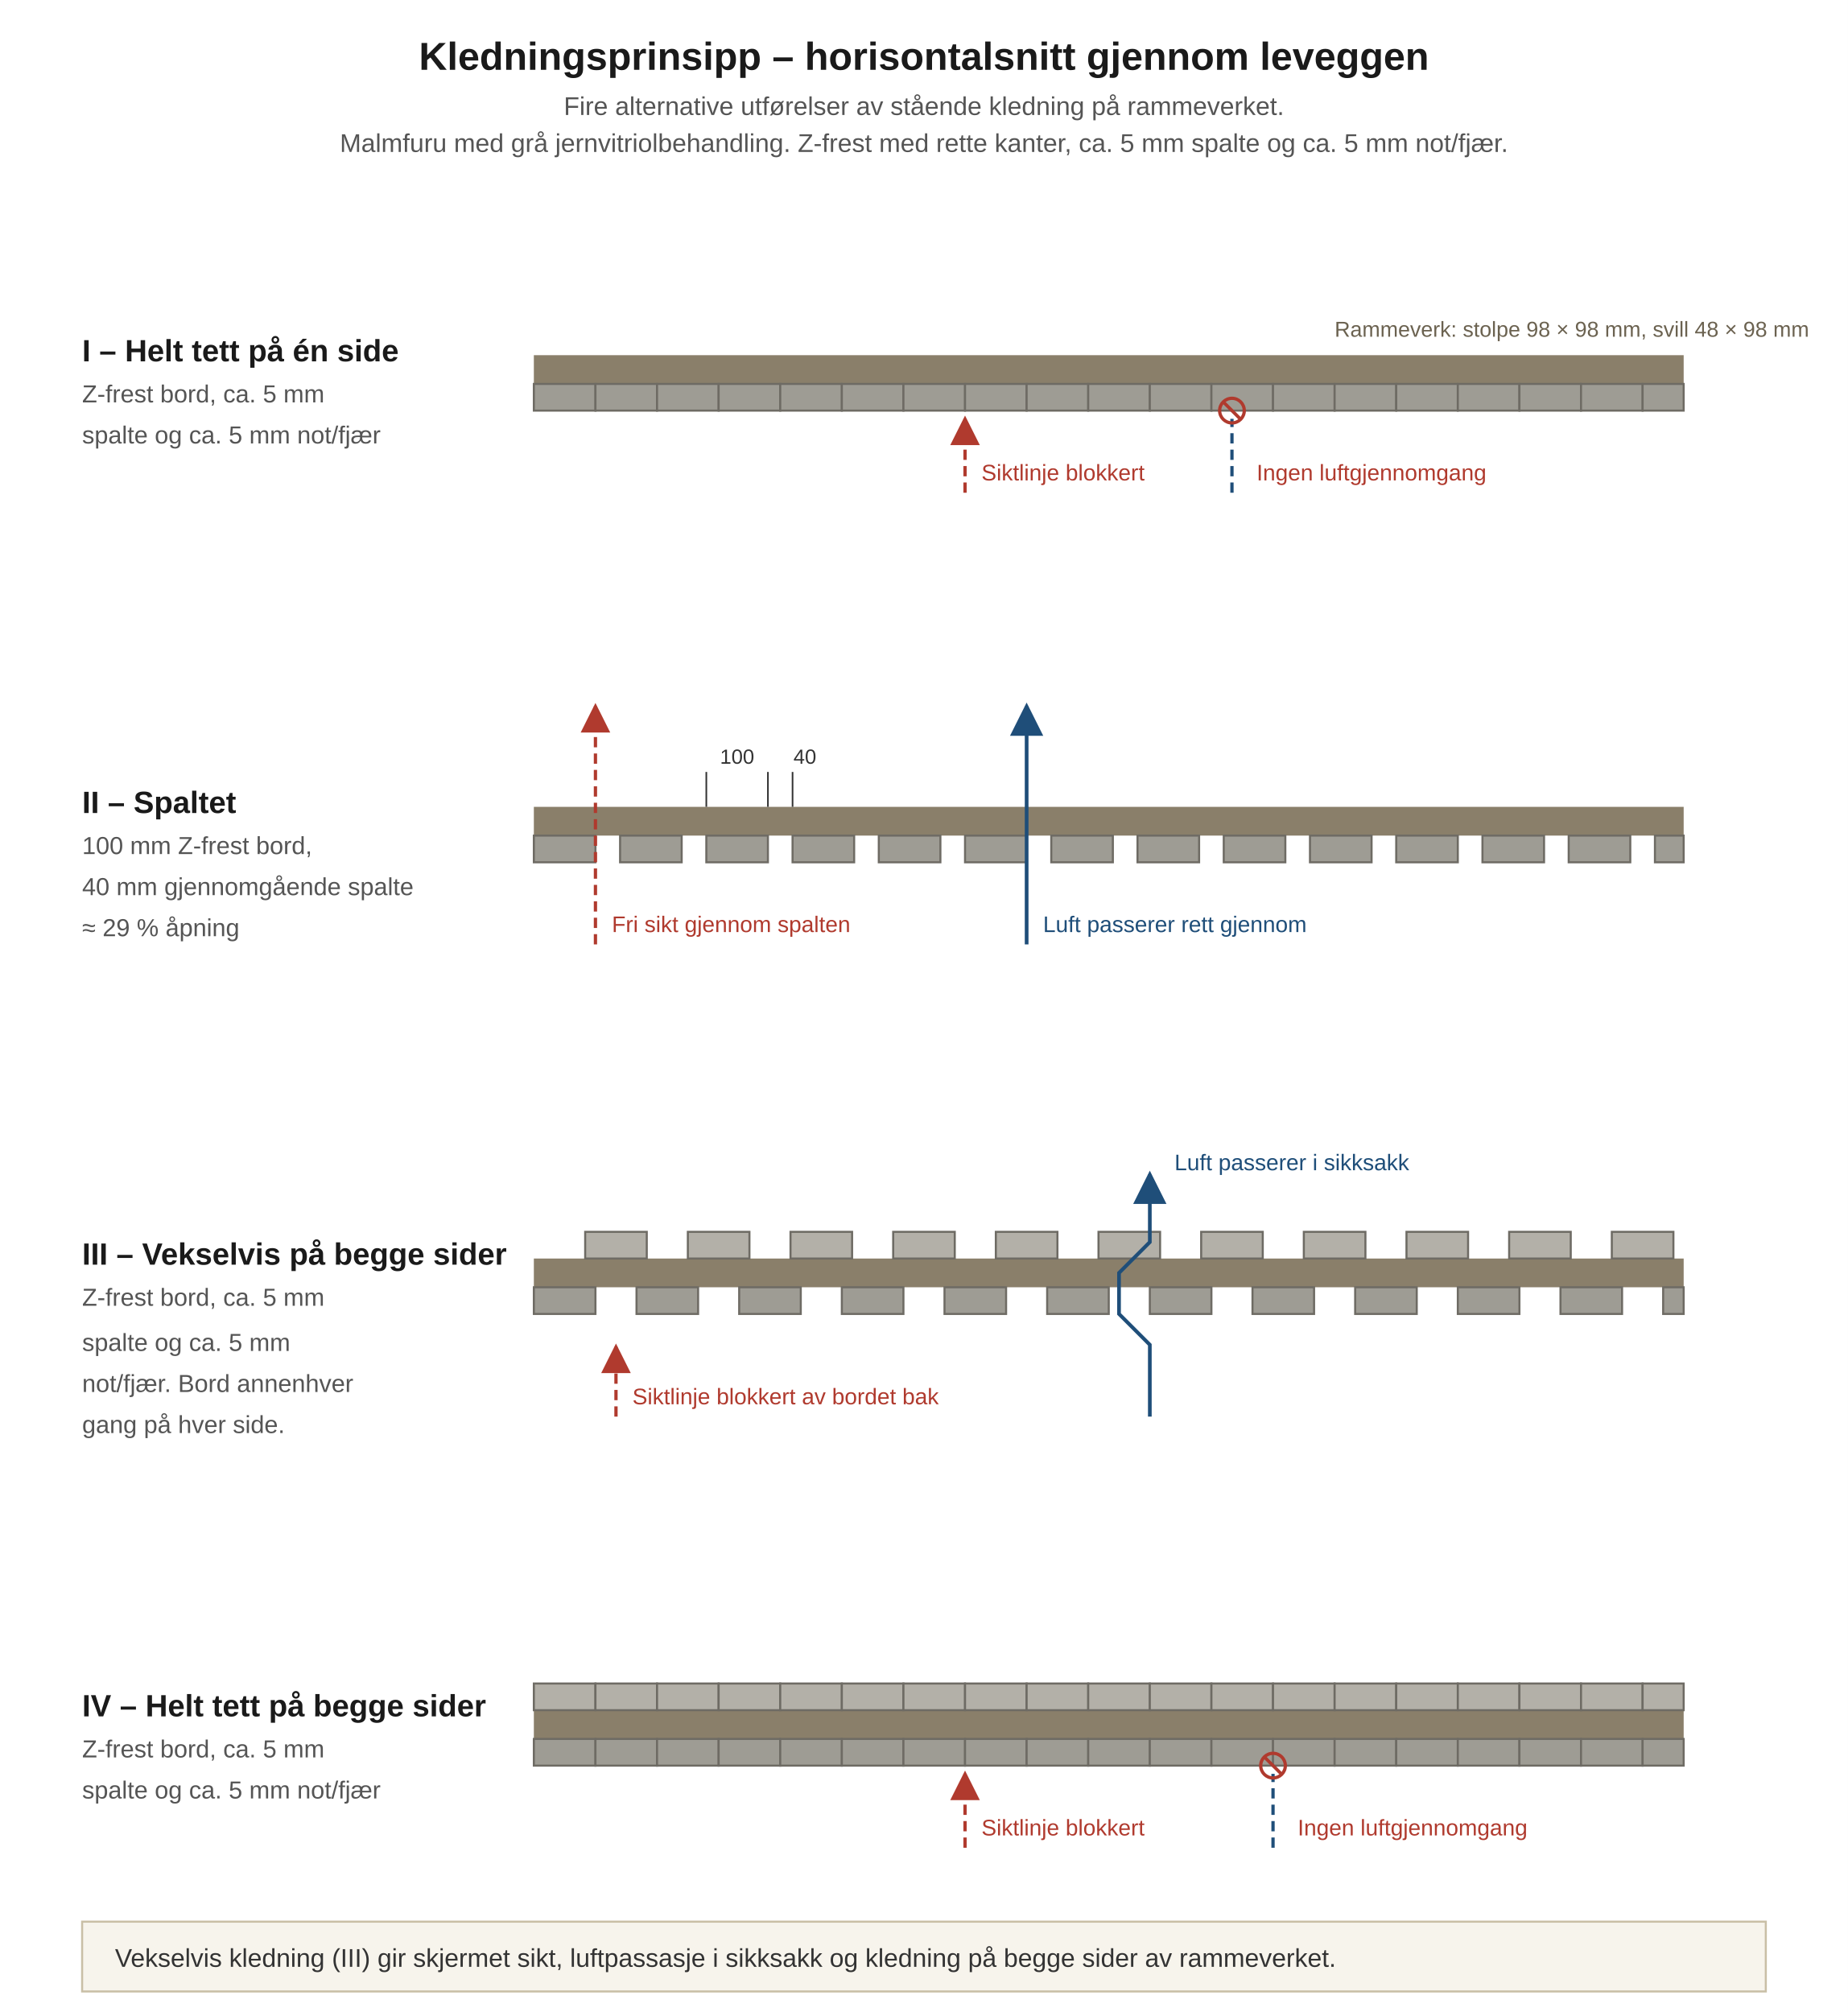
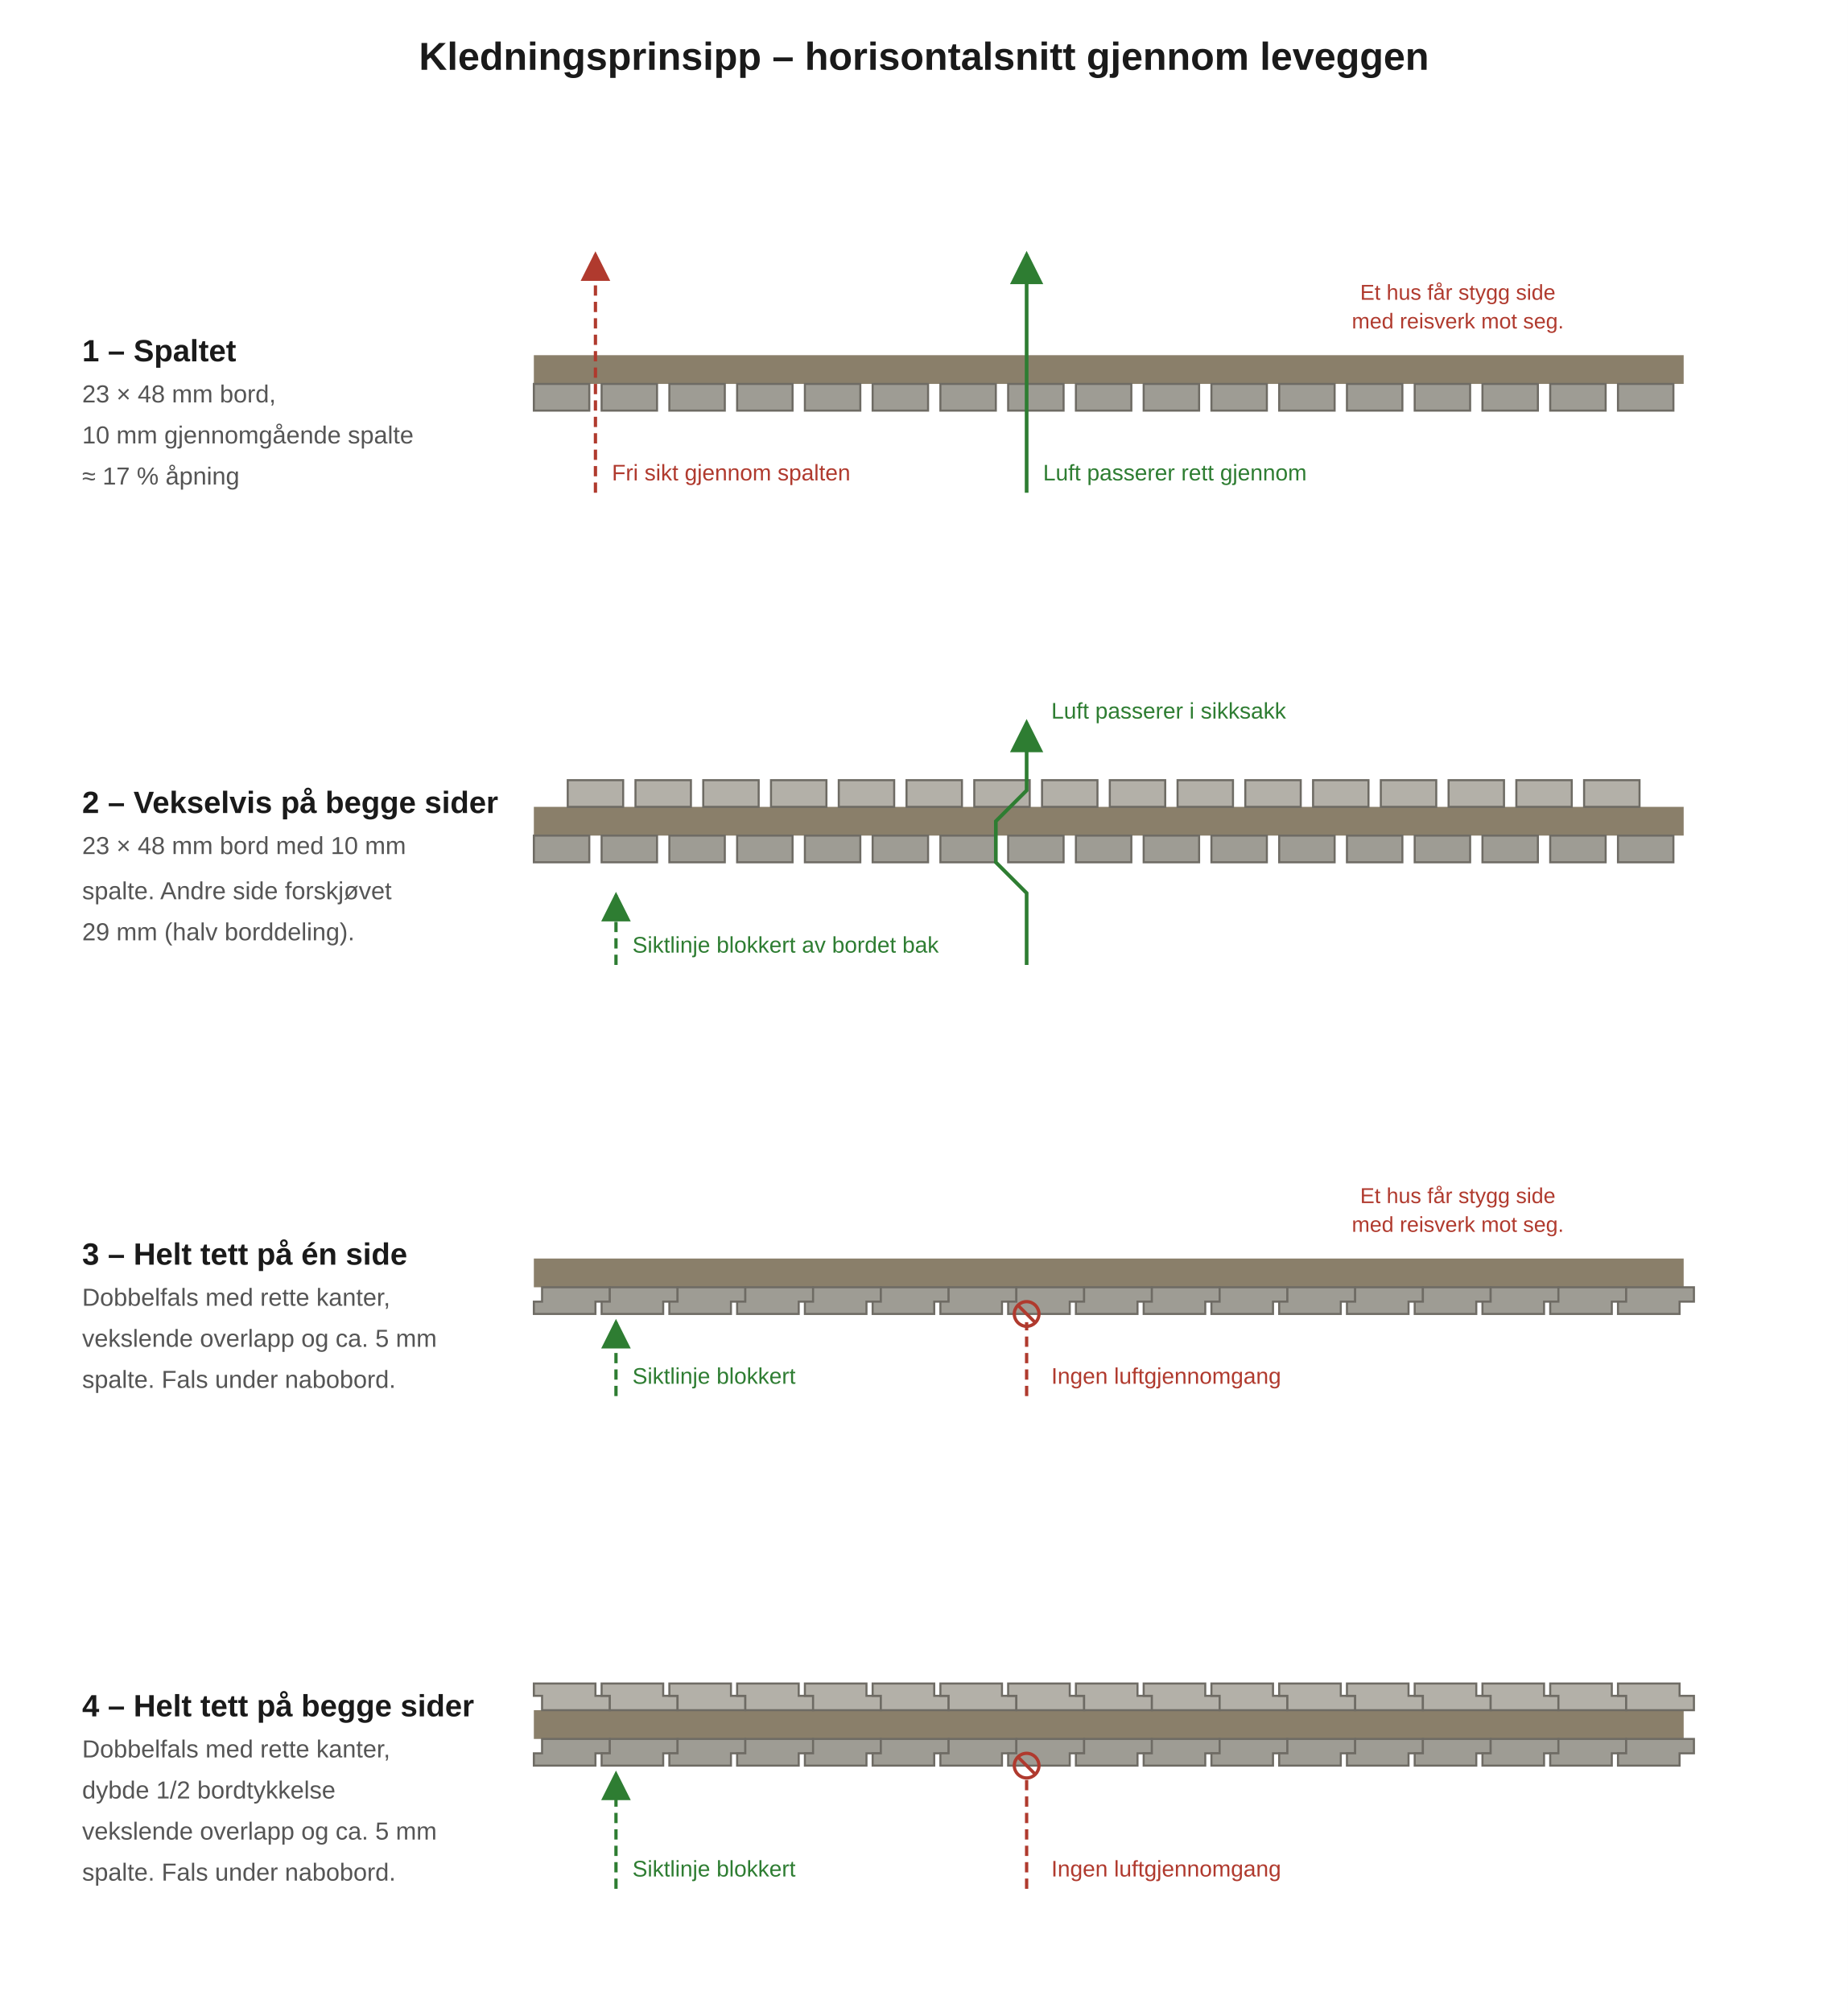
<svg xmlns="http://www.w3.org/2000/svg" viewBox="0 0 900 980" width="900" height="980" font-family="Segoe UI, Arial, Helvetica, sans-serif" role="img" aria-label="Horisontalsnitt gjennom leveggen som viser fire kledningsprinsipper: tett på én side, spaltet, vekselvis og tett på begge sider">
  <defs>
    <marker id="pilRod" markerWidth="9" markerHeight="9" refX="8" refY="4.5" orient="auto">
      <path d="M0,0 L9,4.5 L0,9 z" fill="#b03a2e" />
    </marker>
-     <marker id="pilBla" markerWidth="9" markerHeight="9" refX="8" refY="4.5" orient="auto">
-       <path d="M0,0 L9,4.5 L0,9 z" fill="#1f4e79" />
+     <marker id="pilGron" markerWidth="9" markerHeight="9" refX="8" refY="4.5" orient="auto">
+       <path d="M0,0 L9,4.5 L0,9 z" fill="#2e7d32" />
    </marker>
+     <path id="bordMedDobbelfals" d="M0,0 H30 V6 H37 V13 H4 V6 H0 Z" />
  </defs>
  <rect width="900" height="980" fill="#ffffff" />
  <text x="450" y="34" text-anchor="middle" font-size="19" font-weight="600" fill="#1a1a1a">Kledningsprinsipp – horisontalsnitt gjennom leveggen</text>
-   <text x="450" y="56" text-anchor="middle" font-size="12.5" fill="#555">Fire alternative utførelser av stående kledning på rammeverket.</text>
-   <text x="450" y="74" text-anchor="middle" font-size="12.5" fill="#555">Malmfuru med grå jernvitriolbehandling. Z-frest med rette kanter, ca. 5 mm spalte og ca. 5 mm not/fjær.</text>
-   <text x="40" y="176" font-size="15" font-weight="600" fill="#1a1a1a">I – Helt tett på én side</text>
-   <text x="40" y="196" font-size="12" fill="#555">Z-frest bord, ca. 5 mm</text>
-   <text x="40" y="216" font-size="12" fill="#555">spalte og ca. 5 mm not/fjær</text>
+   <text x="710" y="146" text-anchor="middle" font-size="10.5" fill="#b03a2e">Et hus får stygg side</text>
+   <text x="710" y="160" text-anchor="middle" font-size="10.5" fill="#b03a2e">med reisverk mot seg.</text>
+   <text x="40" y="176" font-size="15" font-weight="600" fill="#1a1a1a">1 – Spaltet</text>
+   <text x="40" y="196" font-size="12" fill="#555">23 × 48 mm bord,</text>
+   <text x="40" y="216" font-size="12" fill="#555">10 mm gjennomgående spalte</text>
+   <text x="40" y="236" font-size="12" fill="#555">≈ 17 % åpning</text>
  <line x1="260" y1="180" x2="820" y2="180" stroke="#8a7f6a" stroke-width="14" />
-   <text x="650" y="164" font-size="10.5" fill="#6b6250">Rammeverk: stolpe 98 × 98 mm, svill 48 × 98 mm</text>
  <g fill="#9e9c94" stroke="#6e6b64" stroke-width="1">
-     <rect x="260" y="187" width="30" height="13" />
-     <rect x="290" y="187" width="30" height="13" />
-     <rect x="320" y="187" width="30" height="13" />
-     <rect x="350" y="187" width="30" height="13" />
-     <rect x="380" y="187" width="30" height="13" />
-     <rect x="410" y="187" width="30" height="13" />
-     <rect x="440" y="187" width="30" height="13" />
-     <rect x="470" y="187" width="30" height="13" />
-     <rect x="500" y="187" width="30" height="13" />
-     <rect x="530" y="187" width="30" height="13" />
-     <rect x="560" y="187" width="30" height="13" />
-     <rect x="590" y="187" width="30" height="13" />
-     <rect x="620" y="187" width="30" height="13" />
-     <rect x="650" y="187" width="30" height="13" />
-     <rect x="680" y="187" width="30" height="13" />
-     <rect x="710" y="187" width="30" height="13" />
-     <rect x="740" y="187" width="30" height="13" />
-     <rect x="770" y="187" width="30" height="13" />
-     <rect x="800" y="187" width="20" height="13" />
+     <rect x="260" y="187" width="27" height="13" />
+     <rect x="293" y="187" width="27" height="13" />
+     <rect x="326" y="187" width="27" height="13" />
+     <rect x="359" y="187" width="27" height="13" />
+     <rect x="392" y="187" width="27" height="13" />
+     <rect x="425" y="187" width="27" height="13" />
+     <rect x="458" y="187" width="27" height="13" />
+     <rect x="491" y="187" width="27" height="13" />
+     <rect x="524" y="187" width="27" height="13" />
+     <rect x="557" y="187" width="27" height="13" />
+     <rect x="590" y="187" width="27" height="13" />
+     <rect x="623" y="187" width="27" height="13" />
+     <rect x="656" y="187" width="27" height="13" />
+     <rect x="689" y="187" width="27" height="13" />
+     <rect x="722" y="187" width="27" height="13" />
+     <rect x="755" y="187" width="27" height="13" />
+     <rect x="788" y="187" width="27" height="13" />
  </g>
-   <line x1="470" y1="240" x2="470" y2="204" stroke="#b03a2e" stroke-width="1.6" stroke-dasharray="5 3" marker-end="url(#pilRod)" />
-   <text x="478" y="234" font-size="11" fill="#b03a2e">Siktlinje blokkert</text>
-   <line x1="600" y1="240" x2="600" y2="204" stroke="#1f4e79" stroke-width="1.6" stroke-dasharray="5 3" />
-   <circle cx="600" cy="200" r="6" fill="none" stroke="#b03a2e" stroke-width="1.6" />
-   <line x1="596" y1="196" x2="604" y2="204" stroke="#b03a2e" stroke-width="1.6" />
-   <text x="612" y="234" font-size="11" fill="#b03a2e">Ingen luftgjennomgang</text>
-   <text x="40" y="396" font-size="15" font-weight="600" fill="#1a1a1a">II – Spaltet</text>
-   <text x="40" y="416" font-size="12" fill="#555">100 mm Z-frest bord,</text>
-   <text x="40" y="436" font-size="12" fill="#555">40 mm gjennomgående spalte</text>
-   <text x="40" y="456" font-size="12" fill="#555">≈ 29 % åpning</text>
+   <line x1="290" y1="240" x2="290" y2="124" stroke="#b03a2e" stroke-width="1.6" stroke-dasharray="5 3" marker-end="url(#pilRod)" />
+   <text x="298" y="234" font-size="11" fill="#b03a2e">Fri sikt gjennom spalten</text>
+   <line x1="500" y1="240" x2="500" y2="124" stroke="#2e7d32" stroke-width="1.8" marker-end="url(#pilGron)" />
+   <text x="508" y="234" font-size="11" fill="#2e7d32">Luft passerer rett gjennom</text>
+   <text x="40" y="396" font-size="15" font-weight="600" fill="#1a1a1a">2 – Vekselvis på begge sider</text>
+   <text x="40" y="416" font-size="12" fill="#555">23 × 48 mm bord med 10 mm</text>
+   <text x="40" y="438" font-size="12" fill="#555">spalte. Andre side forskjøvet</text>
+   <text x="40" y="458" font-size="12" fill="#555">29 mm (halv borddeling).</text>
  <line x1="260" y1="400" x2="820" y2="400" stroke="#8a7f6a" stroke-width="14" />
-   <g fill="#9e9c94" stroke="#6e6b64" stroke-width="1">
-     <rect x="260" y="407" width="30" height="13" />
-     <rect x="302" y="407" width="30" height="13" />
-     <rect x="344" y="407" width="30" height="13" />
-     <rect x="386" y="407" width="30" height="13" />
-     <rect x="428" y="407" width="30" height="13" />
-     <rect x="470" y="407" width="30" height="13" />
-     <rect x="512" y="407" width="30" height="13" />
-     <rect x="554" y="407" width="30" height="13" />
-     <rect x="596" y="407" width="30" height="13" />
-     <rect x="638" y="407" width="30" height="13" />
-     <rect x="680" y="407" width="30" height="13" />
-     <rect x="722" y="407" width="30" height="13" />
-     <rect x="764" y="407" width="30" height="13" />
-     <rect x="806" y="407" width="14" height="13" />
-   </g>
-   <line x1="290" y1="460" x2="290" y2="344" stroke="#b03a2e" stroke-width="1.6" stroke-dasharray="5 3" marker-end="url(#pilRod)" />
-   <text x="298" y="454" font-size="11" fill="#b03a2e">Fri sikt gjennom spalten</text>
-   <line x1="500" y1="460" x2="500" y2="344" stroke="#1f4e79" stroke-width="1.8" marker-end="url(#pilBla)" />
-   <text x="508" y="454" font-size="11" fill="#1f4e79">Luft passerer rett gjennom</text>
-   <line x1="344" y1="376" x2="344" y2="393" stroke="#333" stroke-width="0.8" />
-   <line x1="374" y1="376" x2="374" y2="393" stroke="#333" stroke-width="0.8" />
-   <line x1="386" y1="376" x2="386" y2="393" stroke="#333" stroke-width="0.8" />
-   <text x="359" y="372" text-anchor="middle" font-size="10" fill="#333">100</text>
-   <text x="392" y="372" text-anchor="middle" font-size="10" fill="#333">40</text>
-   <text x="40" y="616" font-size="15" font-weight="600" fill="#1a1a1a">III – Vekselvis på begge sider</text>
-   <text x="40" y="636" font-size="12" fill="#555">Z-frest bord, ca. 5 mm</text>
-   <text x="40" y="658" font-size="12" fill="#555">spalte og ca. 5 mm</text>
-   <text x="40" y="678" font-size="12" fill="#555">not/fjær. Bord annenhver</text>
-   <text x="40" y="698" font-size="12" fill="#555">gang på hver side.</text>
-   <line x1="260" y1="620" x2="820" y2="620" stroke="#8a7f6a" stroke-width="14" />
  <g fill="#b3b0a8" stroke="#6e6b64" stroke-width="1">
-     <rect x="285" y="600" width="30" height="13" />
-     <rect x="335" y="600" width="30" height="13" />
-     <rect x="385" y="600" width="30" height="13" />
-     <rect x="435" y="600" width="30" height="13" />
-     <rect x="485" y="600" width="30" height="13" />
-     <rect x="535" y="600" width="30" height="13" />
-     <rect x="585" y="600" width="30" height="13" />
-     <rect x="635" y="600" width="30" height="13" />
-     <rect x="685" y="600" width="30" height="13" />
-     <rect x="735" y="600" width="30" height="13" />
-     <rect x="785" y="600" width="30" height="13" />
+     <rect x="276.5" y="380" width="27" height="13" />
+     <rect x="309.5" y="380" width="27" height="13" />
+     <rect x="342.5" y="380" width="27" height="13" />
+     <rect x="375.5" y="380" width="27" height="13" />
+     <rect x="408.5" y="380" width="27" height="13" />
+     <rect x="441.5" y="380" width="27" height="13" />
+     <rect x="474.5" y="380" width="27" height="13" />
+     <rect x="507.5" y="380" width="27" height="13" />
+     <rect x="540.5" y="380" width="27" height="13" />
+     <rect x="573.5" y="380" width="27" height="13" />
+     <rect x="606.5" y="380" width="27" height="13" />
+     <rect x="639.5" y="380" width="27" height="13" />
+     <rect x="672.5" y="380" width="27" height="13" />
+     <rect x="705.5" y="380" width="27" height="13" />
+     <rect x="738.5" y="380" width="27" height="13" />
+     <rect x="771.5" y="380" width="27" height="13" />
  </g>
  <g fill="#9e9c94" stroke="#6e6b64" stroke-width="1">
-     <rect x="260" y="627" width="30" height="13" />
-     <rect x="310" y="627" width="30" height="13" />
-     <rect x="360" y="627" width="30" height="13" />
-     <rect x="410" y="627" width="30" height="13" />
-     <rect x="460" y="627" width="30" height="13" />
-     <rect x="510" y="627" width="30" height="13" />
-     <rect x="560" y="627" width="30" height="13" />
-     <rect x="610" y="627" width="30" height="13" />
-     <rect x="660" y="627" width="30" height="13" />
-     <rect x="710" y="627" width="30" height="13" />
-     <rect x="760" y="627" width="30" height="13" />
-     <rect x="810" y="627" width="10" height="13" />
+     <rect x="260" y="407" width="27" height="13" />
+     <rect x="293" y="407" width="27" height="13" />
+     <rect x="326" y="407" width="27" height="13" />
+     <rect x="359" y="407" width="27" height="13" />
+     <rect x="392" y="407" width="27" height="13" />
+     <rect x="425" y="407" width="27" height="13" />
+     <rect x="458" y="407" width="27" height="13" />
+     <rect x="491" y="407" width="27" height="13" />
+     <rect x="524" y="407" width="27" height="13" />
+     <rect x="557" y="407" width="27" height="13" />
+     <rect x="590" y="407" width="27" height="13" />
+     <rect x="623" y="407" width="27" height="13" />
+     <rect x="656" y="407" width="27" height="13" />
+     <rect x="689" y="407" width="27" height="13" />
+     <rect x="722" y="407" width="27" height="13" />
+     <rect x="755" y="407" width="27" height="13" />
+     <rect x="788" y="407" width="27" height="13" />
  </g>
-   <line x1="300" y1="690" x2="300" y2="656" stroke="#b03a2e" stroke-width="1.6" stroke-dasharray="5 3" marker-end="url(#pilRod)" />
-   <text x="308" y="684" font-size="11" fill="#b03a2e">Siktlinje blokkert av bordet bak</text>
-   <path d="M560,690 L560,655 L545,640 L545,620 L560,605 L560,572" fill="none" stroke="#1f4e79" stroke-width="1.8" marker-end="url(#pilBla)" />
-   <text x="572" y="570" font-size="11" fill="#1f4e79">Luft passerer i sikksakk</text>
-   <text x="40" y="836" font-size="15" font-weight="600" fill="#1a1a1a">IV – Helt tett på begge sider</text>
-   <text x="40" y="856" font-size="12" fill="#555">Z-frest bord, ca. 5 mm</text>
-   <text x="40" y="876" font-size="12" fill="#555">spalte og ca. 5 mm not/fjær</text>
+   <line x1="300" y1="470" x2="300" y2="436" stroke="#2e7d32" stroke-width="1.6" stroke-dasharray="5 3" marker-end="url(#pilGron)" />
+   <text x="308" y="464" font-size="11" fill="#2e7d32">Siktlinje blokkert av bordet bak</text>
+   <path d="M500,470 L500,435 L485,420 L485,400 L500,385 L500,352" fill="none" stroke="#2e7d32" stroke-width="1.8" marker-end="url(#pilGron)" />
+   <text x="512" y="350" font-size="11" fill="#2e7d32">Luft passerer i sikksakk</text>
+   <text x="710" y="586" text-anchor="middle" font-size="10.5" fill="#b03a2e">Et hus får stygg side</text>
+   <text x="710" y="600" text-anchor="middle" font-size="10.5" fill="#b03a2e">med reisverk mot seg.</text>
+   <text x="40" y="616" font-size="15" font-weight="600" fill="#1a1a1a">3 – Helt tett på én side</text>
+   <text x="40" y="636" font-size="12" fill="#555">Dobbelfals med rette kanter,</text>
+   <text x="40" y="656" font-size="12" fill="#555">vekslende overlapp og ca. 5 mm</text>
+   <text x="40" y="676" font-size="12" fill="#555">spalte. Fals under nabobord.</text>
+   <line x1="260" y1="620" x2="820" y2="620" stroke="#8a7f6a" stroke-width="14" />
+   <g fill="#9e9c94" stroke="#6e6b64" stroke-width="1" transform="translate(0 1267) scale(1 -1)">
+     <use href="#bordMedDobbelfals" x="260" y="627" />
+     <use href="#bordMedDobbelfals" x="293" y="627" />
+     <use href="#bordMedDobbelfals" x="326" y="627" />
+     <use href="#bordMedDobbelfals" x="359" y="627" />
+     <use href="#bordMedDobbelfals" x="392" y="627" />
+     <use href="#bordMedDobbelfals" x="425" y="627" />
+     <use href="#bordMedDobbelfals" x="458" y="627" />
+     <use href="#bordMedDobbelfals" x="491" y="627" />
+     <use href="#bordMedDobbelfals" x="524" y="627" />
+     <use href="#bordMedDobbelfals" x="557" y="627" />
+     <use href="#bordMedDobbelfals" x="590" y="627" />
+     <use href="#bordMedDobbelfals" x="623" y="627" />
+     <use href="#bordMedDobbelfals" x="656" y="627" />
+     <use href="#bordMedDobbelfals" x="689" y="627" />
+     <use href="#bordMedDobbelfals" x="722" y="627" />
+     <use href="#bordMedDobbelfals" x="755" y="627" />
+     <use href="#bordMedDobbelfals" x="788" y="627" />
+   </g>
+   <line x1="300" y1="680" x2="300" y2="644" stroke="#2e7d32" stroke-width="1.6" stroke-dasharray="5 3" marker-end="url(#pilGron)" />
+   <text x="308" y="674" font-size="11" fill="#2e7d32">Siktlinje blokkert</text>
+   <line x1="500" y1="680" x2="500" y2="644" stroke="#b03a2e" stroke-width="1.6" stroke-dasharray="5 3" />
+   <circle cx="500" cy="640" r="6" fill="none" stroke="#b03a2e" stroke-width="1.6" />
+   <line x1="496" y1="636" x2="504" y2="644" stroke="#b03a2e" stroke-width="1.6" />
+   <text x="512" y="674" font-size="11" fill="#b03a2e">Ingen luftgjennomgang</text>
+   <text x="40" y="836" font-size="15" font-weight="600" fill="#1a1a1a">4 – Helt tett på begge sider</text>
+   <text x="40" y="856" font-size="12" fill="#555">Dobbelfals med rette kanter,</text>
+   <text x="40" y="876" font-size="12" fill="#555">dybde 1/2 bordtykkelse</text>
+   <text x="40" y="896" font-size="12" fill="#555">vekslende overlapp og ca. 5 mm</text>
+   <text x="40" y="916" font-size="12" fill="#555">spalte. Fals under nabobord.</text>
  <line x1="260" y1="840" x2="820" y2="840" stroke="#8a7f6a" stroke-width="14" />
  <g fill="#b3b0a8" stroke="#6e6b64" stroke-width="1">
-     <rect x="260" y="820" width="30" height="13" />
-     <rect x="290" y="820" width="30" height="13" />
-     <rect x="320" y="820" width="30" height="13" />
-     <rect x="350" y="820" width="30" height="13" />
-     <rect x="380" y="820" width="30" height="13" />
-     <rect x="410" y="820" width="30" height="13" />
-     <rect x="440" y="820" width="30" height="13" />
-     <rect x="470" y="820" width="30" height="13" />
-     <rect x="500" y="820" width="30" height="13" />
-     <rect x="530" y="820" width="30" height="13" />
-     <rect x="560" y="820" width="30" height="13" />
-     <rect x="590" y="820" width="30" height="13" />
-     <rect x="620" y="820" width="30" height="13" />
-     <rect x="650" y="820" width="30" height="13" />
-     <rect x="680" y="820" width="30" height="13" />
-     <rect x="710" y="820" width="30" height="13" />
-     <rect x="740" y="820" width="30" height="13" />
-     <rect x="770" y="820" width="30" height="13" />
-     <rect x="800" y="820" width="20" height="13" />
+     <use href="#bordMedDobbelfals" x="260" y="820" />
+     <use href="#bordMedDobbelfals" x="293" y="820" />
+     <use href="#bordMedDobbelfals" x="326" y="820" />
+     <use href="#bordMedDobbelfals" x="359" y="820" />
+     <use href="#bordMedDobbelfals" x="392" y="820" />
+     <use href="#bordMedDobbelfals" x="425" y="820" />
+     <use href="#bordMedDobbelfals" x="458" y="820" />
+     <use href="#bordMedDobbelfals" x="491" y="820" />
+     <use href="#bordMedDobbelfals" x="524" y="820" />
+     <use href="#bordMedDobbelfals" x="557" y="820" />
+     <use href="#bordMedDobbelfals" x="590" y="820" />
+     <use href="#bordMedDobbelfals" x="623" y="820" />
+     <use href="#bordMedDobbelfals" x="656" y="820" />
+     <use href="#bordMedDobbelfals" x="689" y="820" />
+     <use href="#bordMedDobbelfals" x="722" y="820" />
+     <use href="#bordMedDobbelfals" x="755" y="820" />
+     <use href="#bordMedDobbelfals" x="788" y="820" />
  </g>
  <g fill="#9e9c94" stroke="#6e6b64" stroke-width="1">
-     <rect x="260" y="847" width="30" height="13" />
-     <rect x="290" y="847" width="30" height="13" />
-     <rect x="320" y="847" width="30" height="13" />
-     <rect x="350" y="847" width="30" height="13" />
-     <rect x="380" y="847" width="30" height="13" />
-     <rect x="410" y="847" width="30" height="13" />
-     <rect x="440" y="847" width="30" height="13" />
-     <rect x="470" y="847" width="30" height="13" />
-     <rect x="500" y="847" width="30" height="13" />
-     <rect x="530" y="847" width="30" height="13" />
-     <rect x="560" y="847" width="30" height="13" />
-     <rect x="590" y="847" width="30" height="13" />
-     <rect x="620" y="847" width="30" height="13" />
-     <rect x="650" y="847" width="30" height="13" />
-     <rect x="680" y="847" width="30" height="13" />
-     <rect x="710" y="847" width="30" height="13" />
-     <rect x="740" y="847" width="30" height="13" />
-     <rect x="770" y="847" width="30" height="13" />
-     <rect x="800" y="847" width="20" height="13" />
+     <use href="#bordMedDobbelfals" transform="translate(260 860) scale(1 -1)" />
+     <use href="#bordMedDobbelfals" transform="translate(293 860) scale(1 -1)" />
+     <use href="#bordMedDobbelfals" transform="translate(326 860) scale(1 -1)" />
+     <use href="#bordMedDobbelfals" transform="translate(359 860) scale(1 -1)" />
+     <use href="#bordMedDobbelfals" transform="translate(392 860) scale(1 -1)" />
+     <use href="#bordMedDobbelfals" transform="translate(425 860) scale(1 -1)" />
+     <use href="#bordMedDobbelfals" transform="translate(458 860) scale(1 -1)" />
+     <use href="#bordMedDobbelfals" transform="translate(491 860) scale(1 -1)" />
+     <use href="#bordMedDobbelfals" transform="translate(524 860) scale(1 -1)" />
+     <use href="#bordMedDobbelfals" transform="translate(557 860) scale(1 -1)" />
+     <use href="#bordMedDobbelfals" transform="translate(590 860) scale(1 -1)" />
+     <use href="#bordMedDobbelfals" transform="translate(623 860) scale(1 -1)" />
+     <use href="#bordMedDobbelfals" transform="translate(656 860) scale(1 -1)" />
+     <use href="#bordMedDobbelfals" transform="translate(689 860) scale(1 -1)" />
+     <use href="#bordMedDobbelfals" transform="translate(722 860) scale(1 -1)" />
+     <use href="#bordMedDobbelfals" transform="translate(755 860) scale(1 -1)" />
+     <use href="#bordMedDobbelfals" transform="translate(788 860) scale(1 -1)" />
  </g>
-   <line x1="470" y1="900" x2="470" y2="864" stroke="#b03a2e" stroke-width="1.6" stroke-dasharray="5 3" marker-end="url(#pilRod)" />
-   <text x="478" y="894" font-size="11" fill="#b03a2e">Siktlinje blokkert</text>
-   <line x1="620" y1="900" x2="620" y2="864" stroke="#1f4e79" stroke-width="1.6" stroke-dasharray="5 3" />
-   <circle cx="620" cy="860" r="6" fill="none" stroke="#b03a2e" stroke-width="1.6" />
-   <line x1="616" y1="856" x2="624" y2="864" stroke="#b03a2e" stroke-width="1.6" />
-   <text x="632" y="894" font-size="11" fill="#b03a2e">Ingen luftgjennomgang</text>
-   <rect x="40" y="936" width="820" height="34" fill="#f7f4ec" stroke="#c9bfa6" stroke-width="1" />
-   <text x="56" y="958" font-size="12.5" fill="#333">Vekselvis kledning (III) gir skjermet sikt, luftpassasje i sikksakk og kledning på begge sider av rammeverket.</text>
+   <line x1="300" y1="920" x2="300" y2="864" stroke="#2e7d32" stroke-width="1.6" stroke-dasharray="5 3" marker-end="url(#pilGron)" />
+   <text x="308" y="914" font-size="11" fill="#2e7d32">Siktlinje blokkert</text>
+   <line x1="500" y1="920" x2="500" y2="864" stroke="#b03a2e" stroke-width="1.6" stroke-dasharray="5 3" />
+   <circle cx="500" cy="860" r="6" fill="none" stroke="#b03a2e" stroke-width="1.6" />
+   <line x1="496" y1="856" x2="504" y2="864" stroke="#b03a2e" stroke-width="1.6" />
+   <text x="512" y="914" font-size="11" fill="#b03a2e">Ingen luftgjennomgang</text>
</svg>
